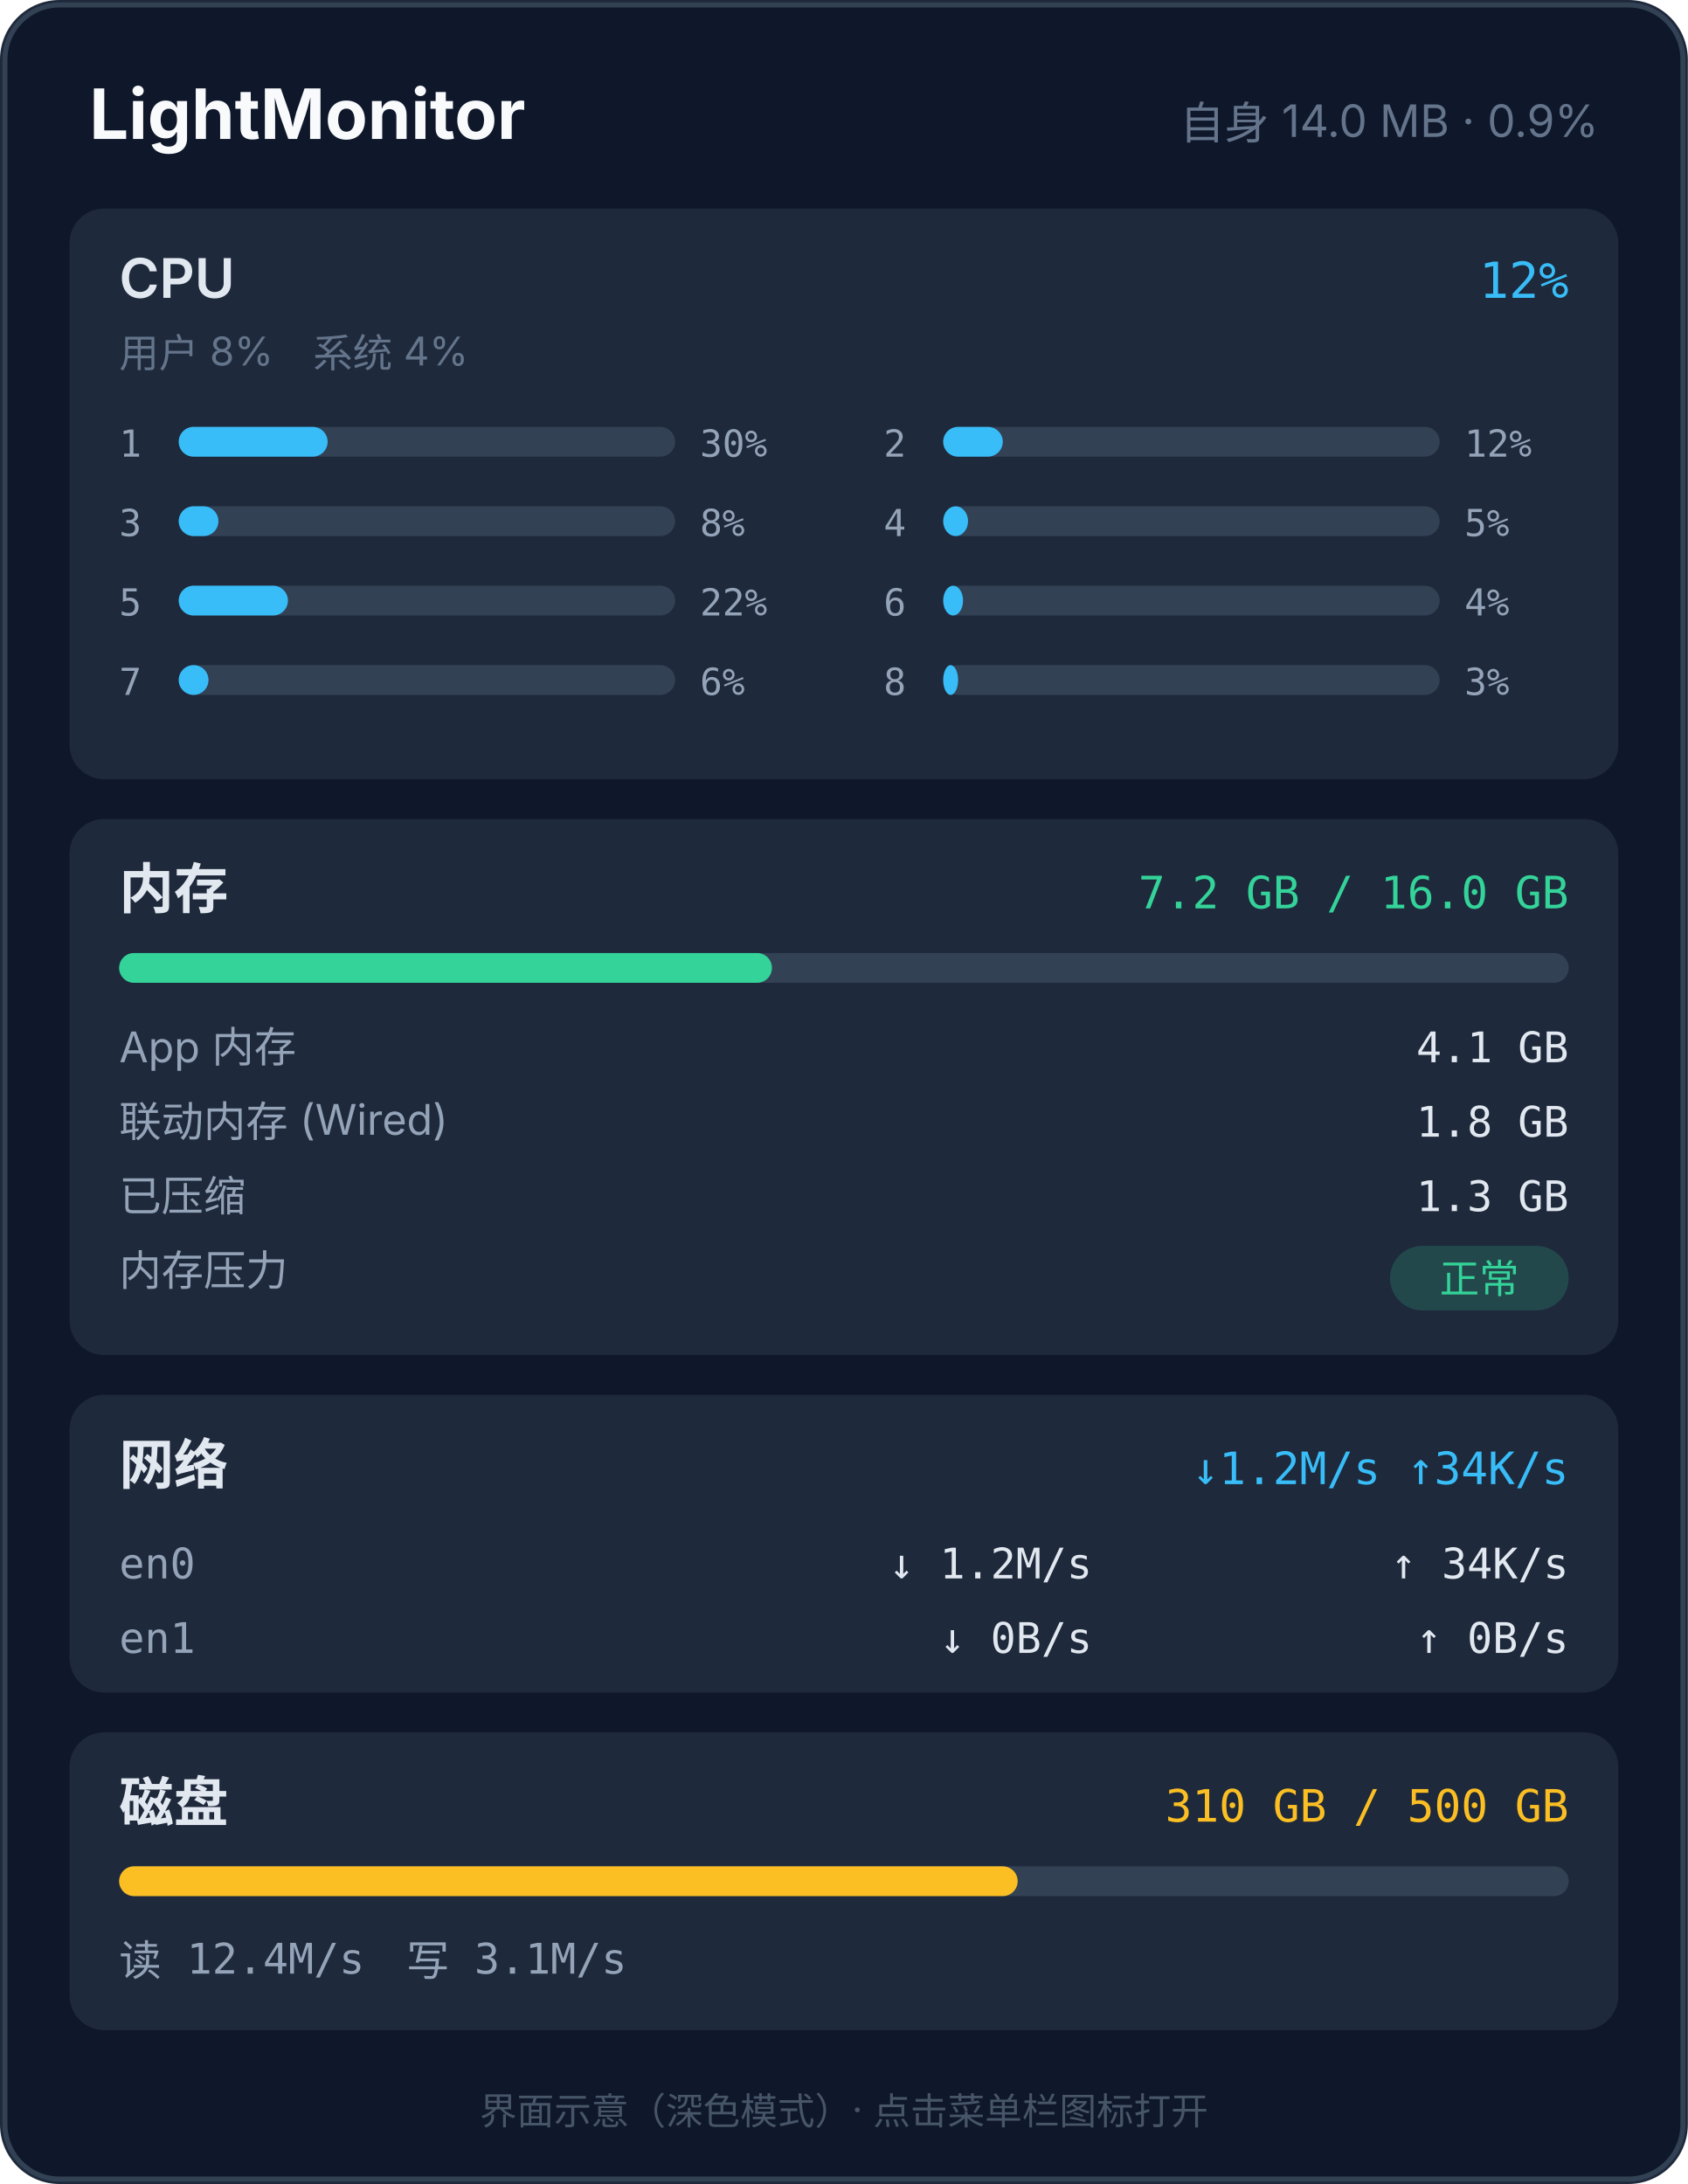
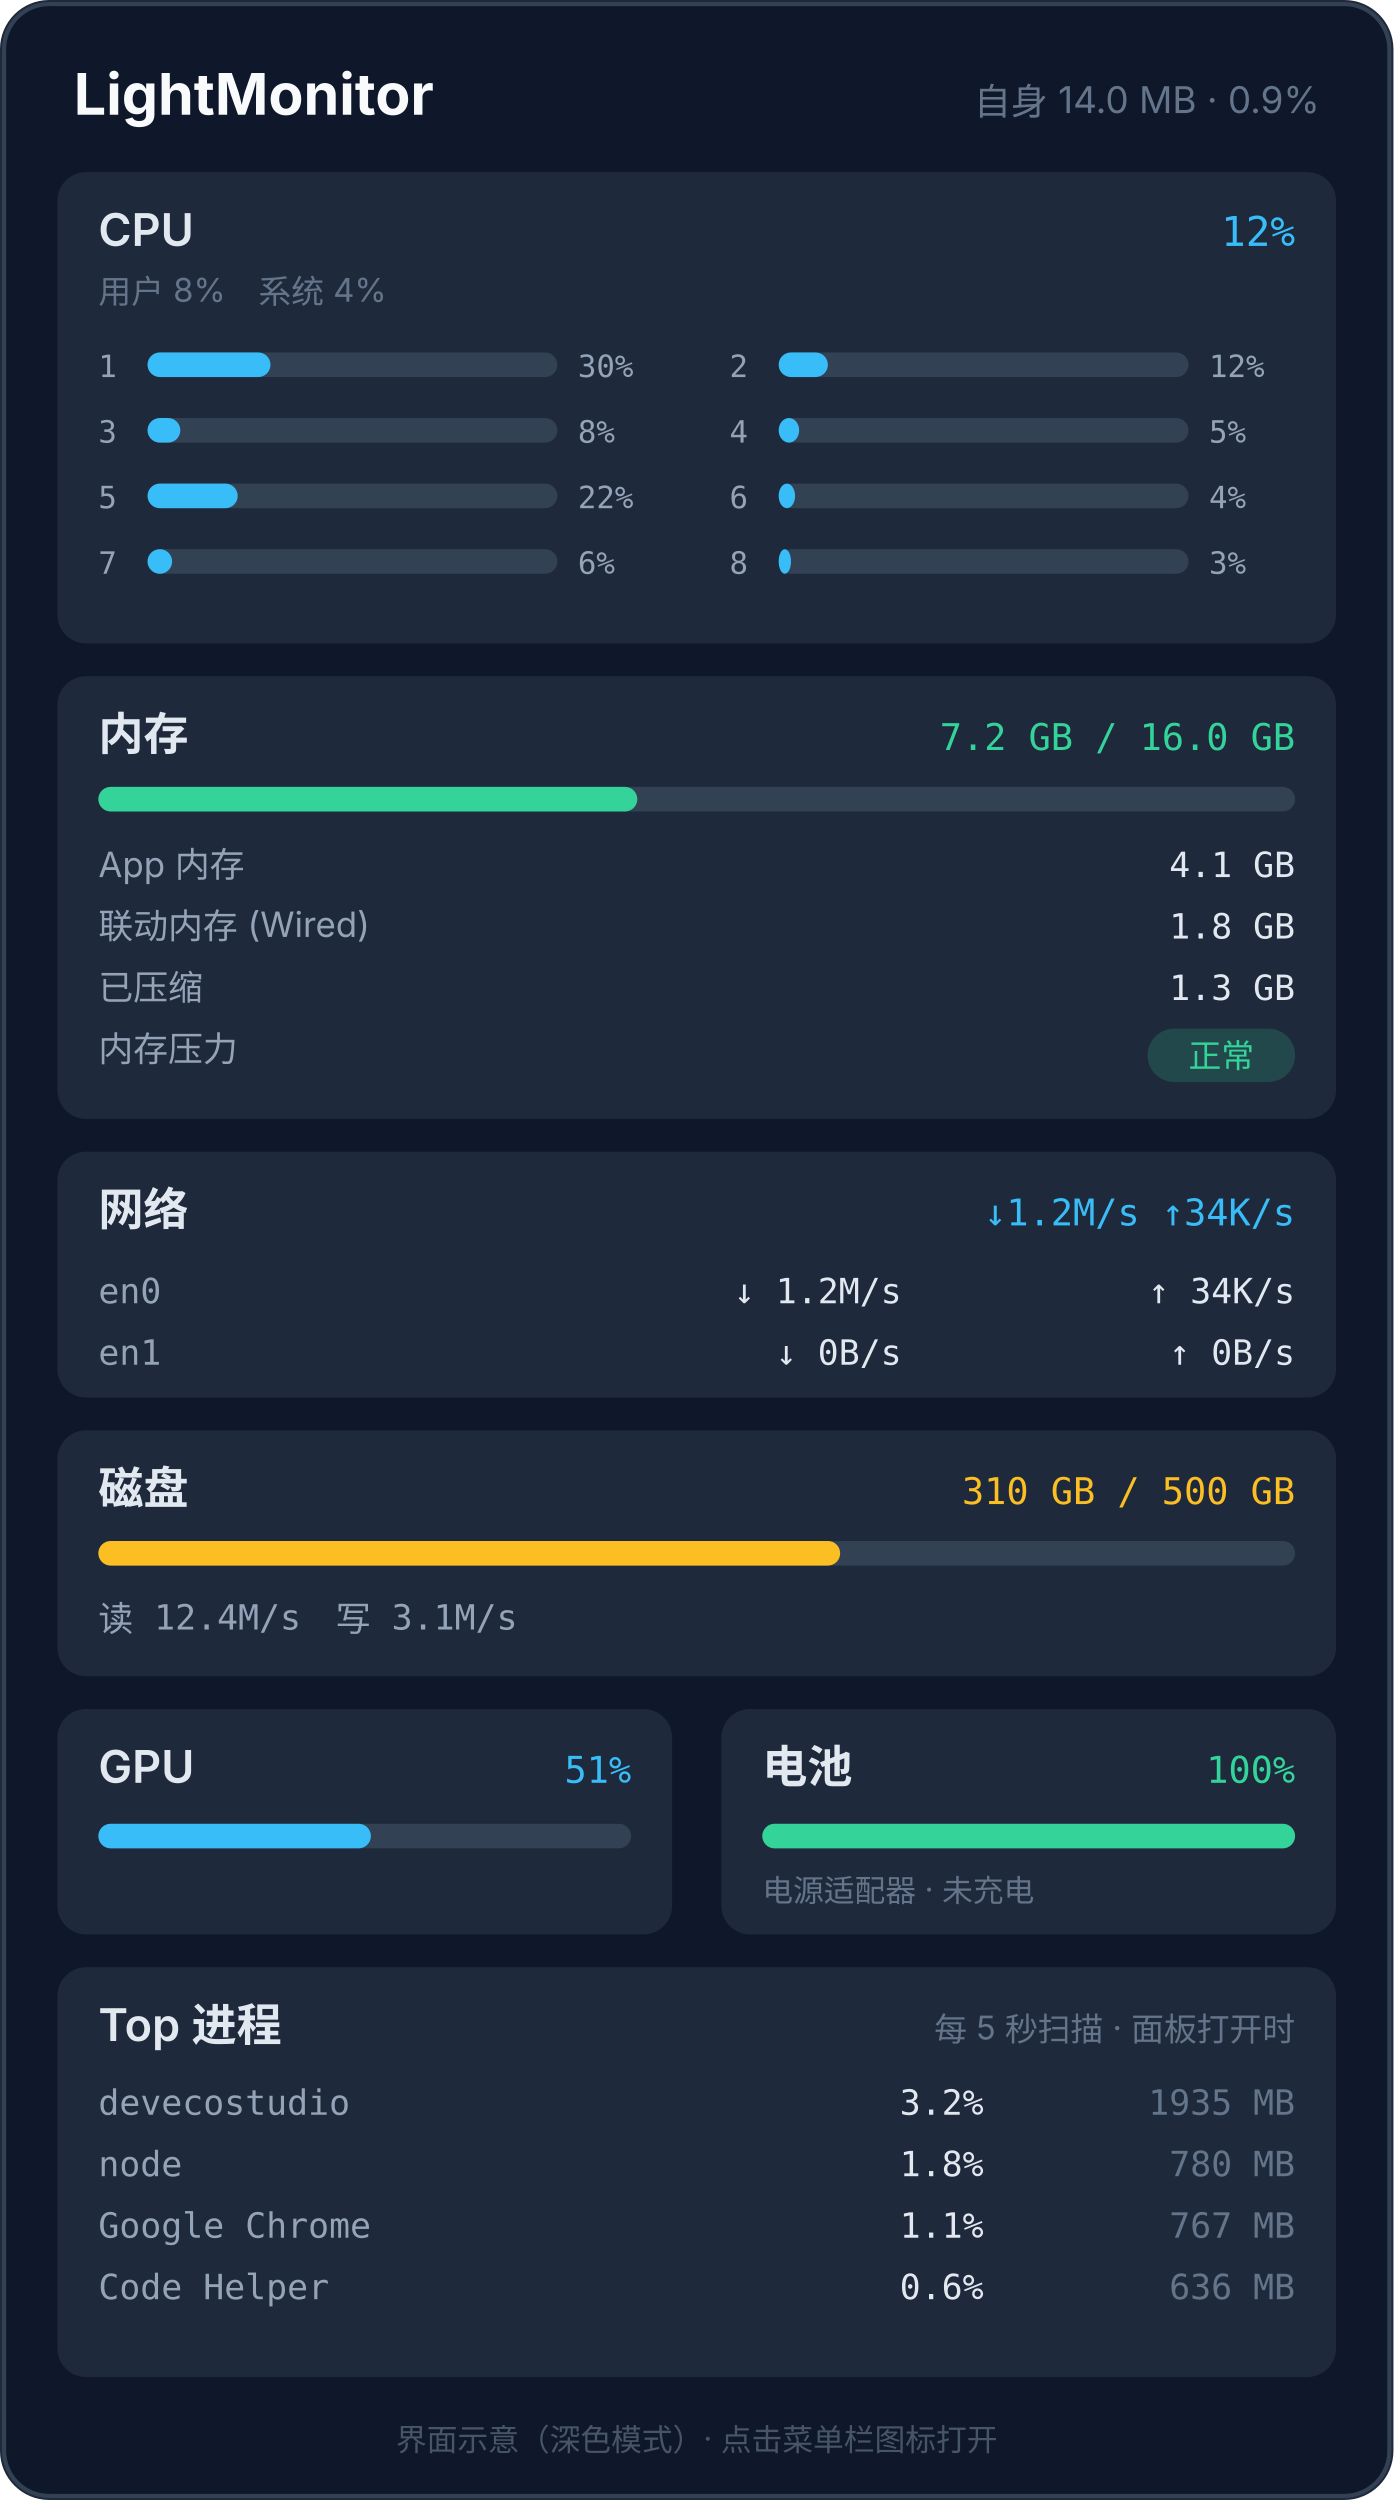
- <svg xmlns="http://www.w3.org/2000/svg" width="680" height="880" viewBox="0 0 680 880" font-family="-apple-system, 'SF Pro Text', 'PingFang SC', sans-serif">
-   <rect width="680" height="880" rx="24" fill="#1e293b" />
-   <rect x="2" y="2" width="676" height="876" rx="22" fill="#0f172a" stroke="#334155" stroke-width="2" />
+ <svg xmlns="http://www.w3.org/2000/svg" width="680" height="1220" viewBox="0 0 680 1220" font-family="-apple-system, 'SF Pro Text', 'PingFang SC', sans-serif">
+   <rect width="680" height="1220" rx="24" fill="#1e293b" />
+   <rect x="2" y="2" width="676" height="1216" rx="22" fill="#0f172a" stroke="#334155" stroke-width="2" />
  <text x="36" y="56" font-size="28" font-weight="700" fill="#f8fafc">LightMonitor</text>
  <text x="644" y="56" font-size="18" fill="#64748b" text-anchor="end">自身 14.0 MB · 0.9%</text>
  <rect x="28" y="84" width="624" height="230" rx="14" fill="#1e293b" />
  <text x="48" y="120" font-size="22" font-weight="600" fill="#e2e8f0">CPU</text>
  <text x="632" y="120" font-size="20" fill="#38bdf8" text-anchor="end" font-family="ui-monospace, Menlo, monospace">12%</text>
  <text x="48" y="148" font-size="16" fill="#64748b">用户 8%　系统 4%</text>
  <g>
    <g font-size="15" fill="#94a3b8" font-family="ui-monospace, Menlo, monospace">
      <text x="48" y="184">1</text>
      <rect x="72" y="172" width="200" height="12" rx="6" fill="#334155" />
      <rect x="72" y="172" width="60" height="12" rx="6" fill="#38bdf8" />
      <text x="282" y="184">30%</text>
      <text x="356" y="184">2</text>
      <rect x="380" y="172" width="200" height="12" rx="6" fill="#334155" />
      <rect x="380" y="172" width="24" height="12" rx="6" fill="#38bdf8" />
      <text x="590" y="184">12%</text>
      <text x="48" y="216">3</text>
      <rect x="72" y="204" width="200" height="12" rx="6" fill="#334155" />
      <rect x="72" y="204" width="16" height="12" rx="6" fill="#38bdf8" />
      <text x="282" y="216">8%</text>
      <text x="356" y="216">4</text>
      <rect x="380" y="204" width="200" height="12" rx="6" fill="#334155" />
      <rect x="380" y="204" width="10" height="12" rx="6" fill="#38bdf8" />
      <text x="590" y="216">5%</text>
      <text x="48" y="248">5</text>
      <rect x="72" y="236" width="200" height="12" rx="6" fill="#334155" />
      <rect x="72" y="236" width="44" height="12" rx="6" fill="#38bdf8" />
      <text x="282" y="248">22%</text>
      <text x="356" y="248">6</text>
      <rect x="380" y="236" width="200" height="12" rx="6" fill="#334155" />
      <rect x="380" y="236" width="8" height="12" rx="6" fill="#38bdf8" />
      <text x="590" y="248">4%</text>
      <text x="48" y="280">7</text>
      <rect x="72" y="268" width="200" height="12" rx="6" fill="#334155" />
      <rect x="72" y="268" width="12" height="12" rx="6" fill="#38bdf8" />
      <text x="282" y="280">6%</text>
      <text x="356" y="280">8</text>
      <rect x="380" y="268" width="200" height="12" rx="6" fill="#334155" />
      <rect x="380" y="268" width="6" height="12" rx="6" fill="#38bdf8" />
      <text x="590" y="280">3%</text>
    </g>
  </g>
  <rect x="28" y="330" width="624" height="216" rx="14" fill="#1e293b" />
  <text x="48" y="366" font-size="22" font-weight="600" fill="#e2e8f0">内存</text>
  <text x="632" y="366" font-size="18" fill="#34d399" text-anchor="end" font-family="ui-monospace, Menlo, monospace">7.2 GB / 16.0 GB</text>
  <rect x="48" y="384" width="584" height="12" rx="6" fill="#334155" />
  <rect x="48" y="384" width="263" height="12" rx="6" fill="#34d399" />
  <g font-size="17" fill="#94a3b8">
    <text x="48" y="428">App 内存</text>
    <text x="632" y="428" text-anchor="end" fill="#e2e8f0" font-family="ui-monospace, Menlo, monospace">4.1 GB</text>
    <text x="48" y="458">联动内存 (Wired)</text>
    <text x="632" y="458" text-anchor="end" fill="#e2e8f0" font-family="ui-monospace, Menlo, monospace">1.8 GB</text>
    <text x="48" y="488">已压缩</text>
    <text x="632" y="488" text-anchor="end" fill="#e2e8f0" font-family="ui-monospace, Menlo, monospace">1.3 GB</text>
    <text x="48" y="518">内存压力</text>
  </g>
  <rect x="560" y="502" width="72" height="26" rx="13" fill="#34d399" opacity="0.18" />
  <text x="596" y="521" font-size="16" fill="#34d399" text-anchor="middle">正常</text>
  <rect x="28" y="562" width="624" height="120" rx="14" fill="#1e293b" />
  <text x="48" y="598" font-size="22" font-weight="600" fill="#e2e8f0">网络</text>
  <text x="632" y="598" font-size="18" fill="#38bdf8" text-anchor="end" font-family="ui-monospace, Menlo, monospace">↓1.2M/s  ↑34K/s</text>
  <g font-size="17" font-family="ui-monospace, Menlo, monospace">
    <text x="48" y="636" fill="#94a3b8">en0</text>
    <text x="440" y="636" fill="#e2e8f0" text-anchor="end">↓ 1.2M/s</text>
    <text x="632" y="636" fill="#e2e8f0" text-anchor="end">↑ 34K/s</text>
    <text x="48" y="666" fill="#94a3b8">en1</text>
    <text x="440" y="666" fill="#e2e8f0" text-anchor="end">↓ 0B/s</text>
    <text x="632" y="666" fill="#e2e8f0" text-anchor="end">↑ 0B/s</text>
  </g>
  <rect x="28" y="698" width="624" height="120" rx="14" fill="#1e293b" />
  <text x="48" y="734" font-size="22" font-weight="600" fill="#e2e8f0">磁盘</text>
  <text x="632" y="734" font-size="18" fill="#fbbf24" text-anchor="end" font-family="ui-monospace, Menlo, monospace">310 GB / 500 GB</text>
  <rect x="48" y="752" width="584" height="12" rx="6" fill="#334155" />
  <rect x="48" y="752" width="362" height="12" rx="6" fill="#fbbf24" />
  <text x="48" y="796" font-size="17" fill="#94a3b8" font-family="ui-monospace, Menlo, monospace">读 12.4M/s　写 3.1M/s</text>
-   <text x="340" y="856" font-size="15" fill="#475569" text-anchor="middle">界面示意（深色模式）· 点击菜单栏图标打开</text>
+   <rect x="28" y="834" width="300" height="110" rx="14" fill="#1e293b" />
+   <text x="48" y="870" font-size="22" font-weight="600" fill="#e2e8f0">GPU</text>
+   <text x="308" y="870" font-size="18" fill="#38bdf8" text-anchor="end" font-family="ui-monospace, Menlo, monospace">51%</text>
+   <rect x="48" y="890" width="260" height="12" rx="6" fill="#334155" />
+   <rect x="48" y="890" width="133" height="12" rx="6" fill="#38bdf8" />
+   <rect x="352" y="834" width="300" height="110" rx="14" fill="#1e293b" />
+   <text x="372" y="870" font-size="22" font-weight="600" fill="#e2e8f0">电池</text>
+   <text x="632" y="870" font-size="18" fill="#34d399" text-anchor="end" font-family="ui-monospace, Menlo, monospace">100%</text>
+   <rect x="372" y="890" width="260" height="12" rx="6" fill="#334155" />
+   <rect x="372" y="890" width="260" height="12" rx="6" fill="#34d399" />
+   <text x="372" y="928" font-size="15" fill="#64748b">电源适配器 · 未充电</text>
+   <rect x="28" y="960" width="624" height="200" rx="14" fill="#1e293b" />
+   <text x="48" y="996" font-size="22" font-weight="600" fill="#e2e8f0">Top 进程</text>
+   <text x="632" y="996" font-size="16" fill="#64748b" text-anchor="end">每 5 秒扫描 · 面板打开时</text>
+   <g font-size="17" font-family="ui-monospace, Menlo, monospace">
+     <text x="48" y="1032" fill="#94a3b8">devecostudio</text>
+     <text x="480" y="1032" fill="#e2e8f0" text-anchor="end">3.2%</text>
+     <text x="632" y="1032" fill="#64748b" text-anchor="end">1935 MB</text>
+     <text x="48" y="1062" fill="#94a3b8">node</text>
+     <text x="480" y="1062" fill="#e2e8f0" text-anchor="end">1.8%</text>
+     <text x="632" y="1062" fill="#64748b" text-anchor="end">780 MB</text>
+     <text x="48" y="1092" fill="#94a3b8">Google Chrome</text>
+     <text x="480" y="1092" fill="#e2e8f0" text-anchor="end">1.1%</text>
+     <text x="632" y="1092" fill="#64748b" text-anchor="end">767 MB</text>
+     <text x="48" y="1122" fill="#94a3b8">Code Helper</text>
+     <text x="480" y="1122" fill="#e2e8f0" text-anchor="end">0.6%</text>
+     <text x="632" y="1122" fill="#64748b" text-anchor="end">636 MB</text>
+   </g>
+   <text x="340" y="1196" font-size="15" fill="#475569" text-anchor="middle">界面示意（深色模式）· 点击菜单栏图标打开</text>
</svg>
